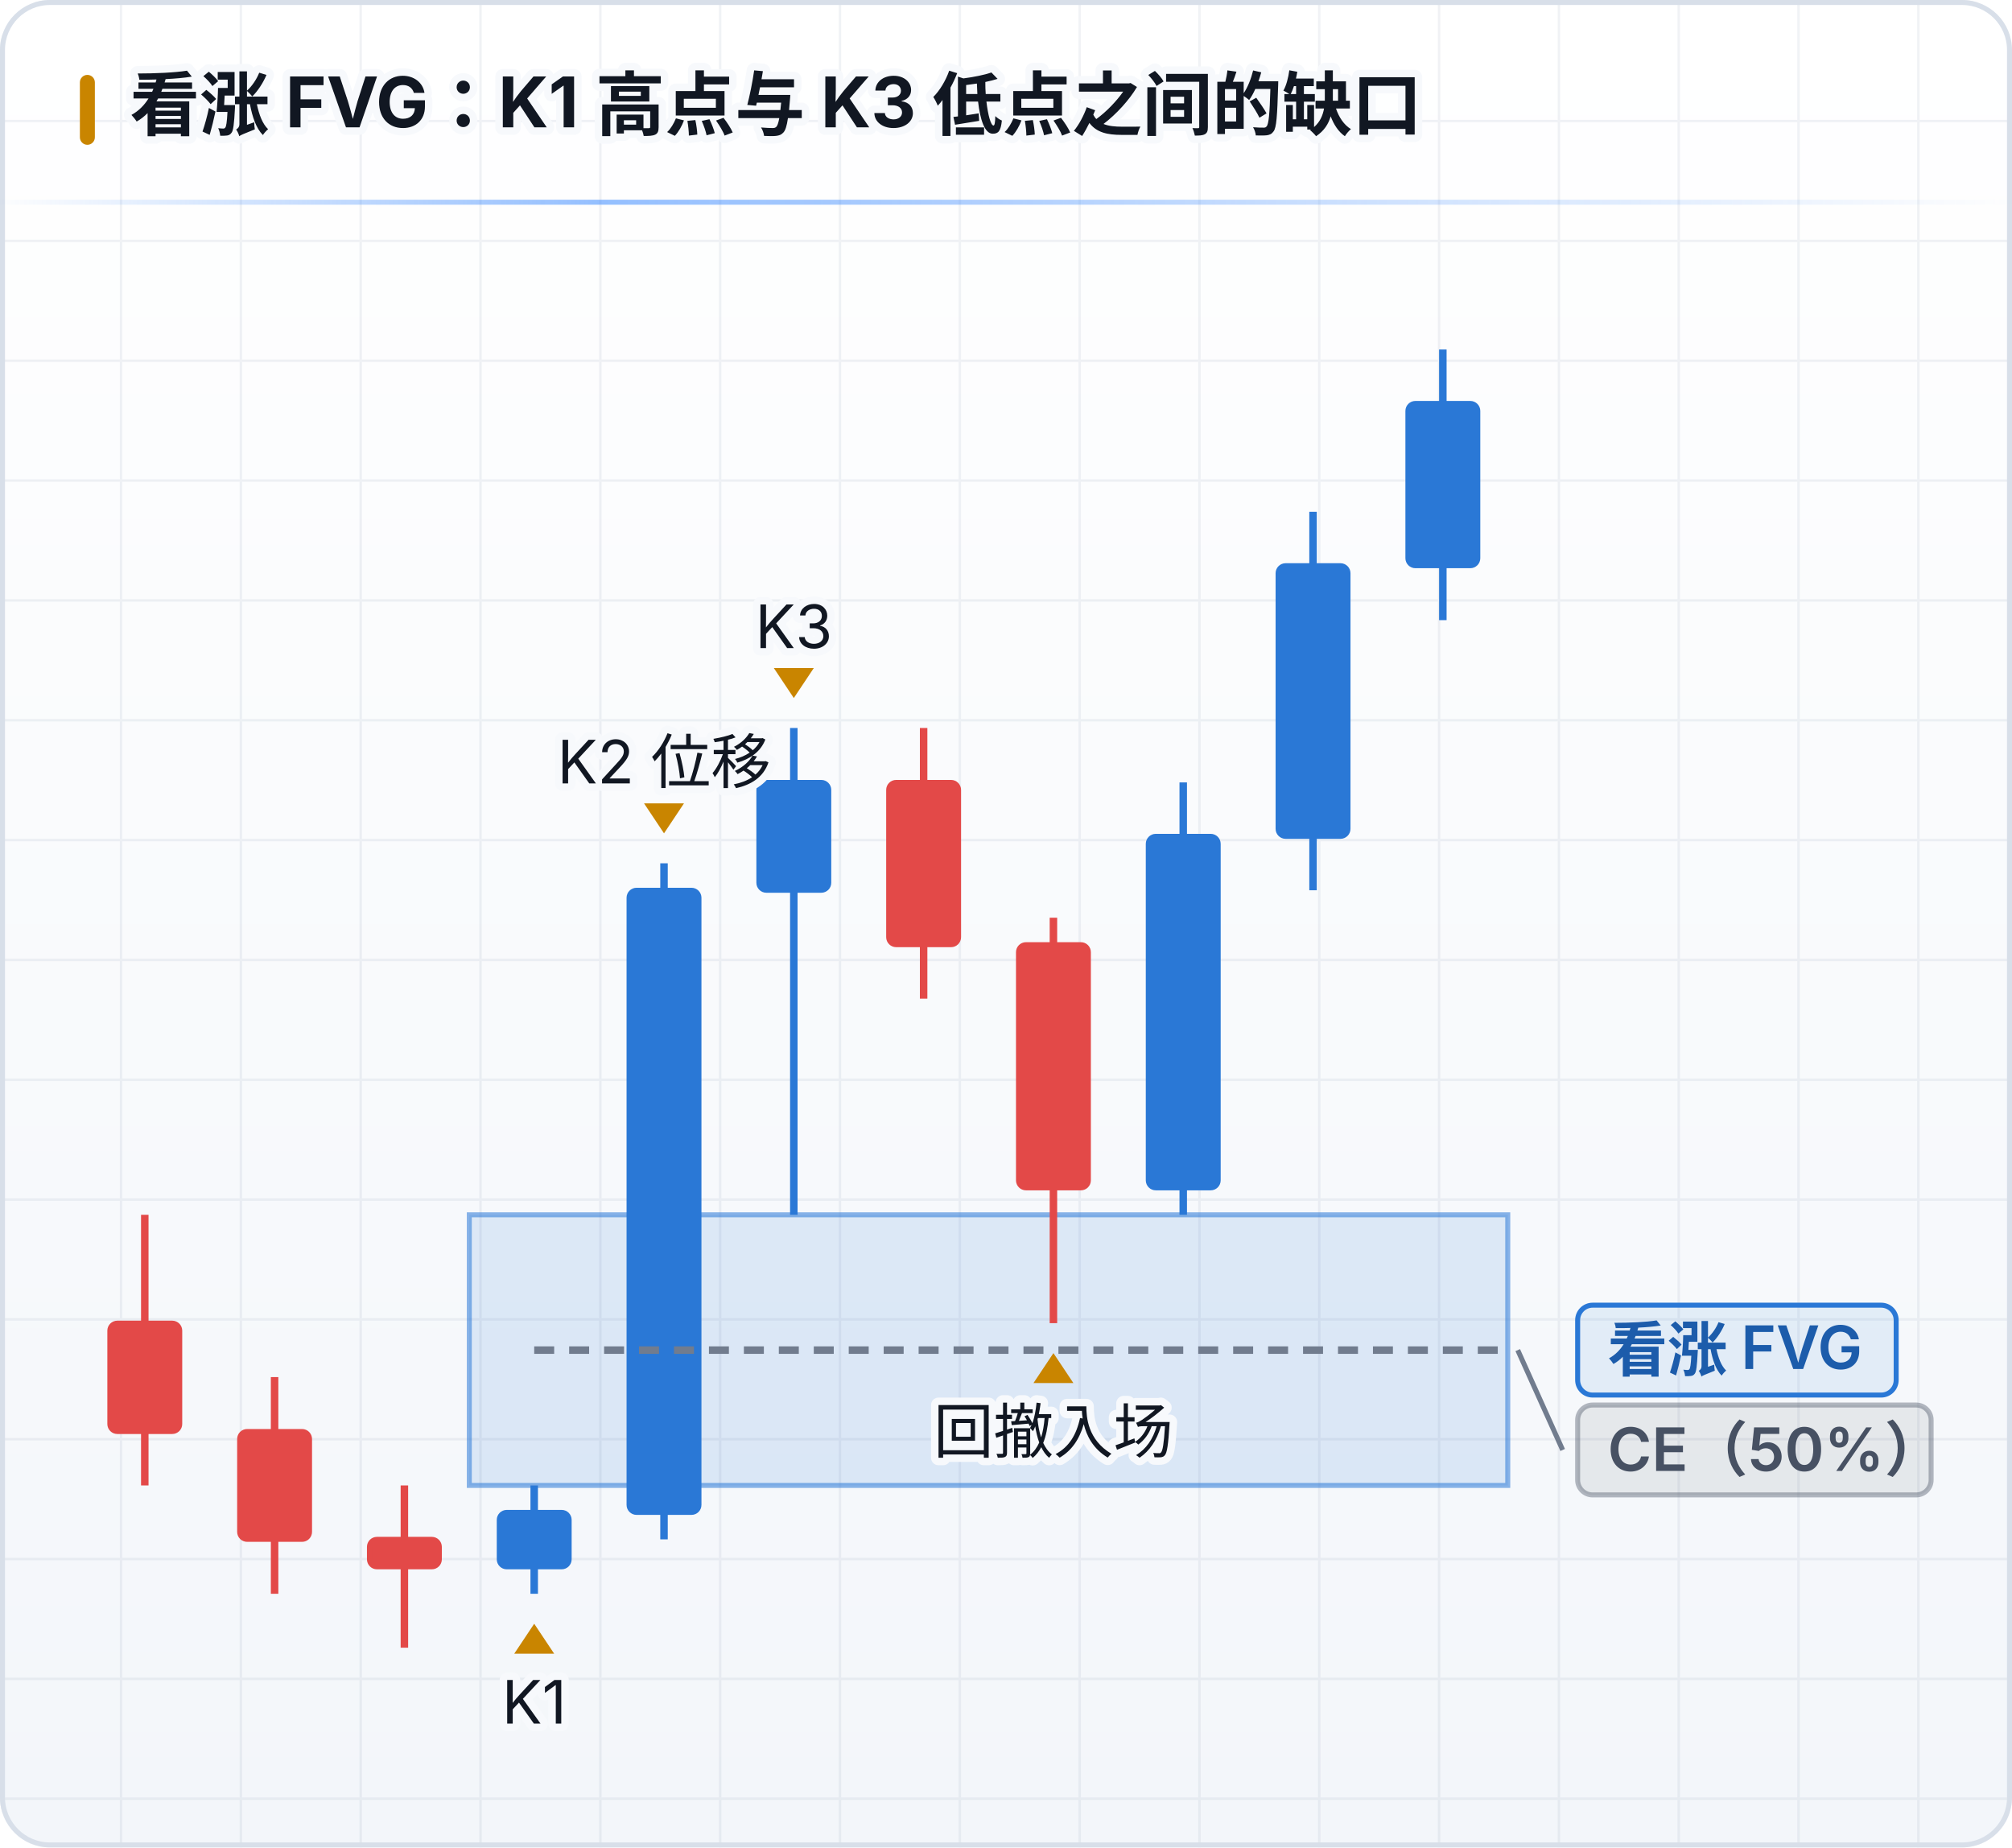
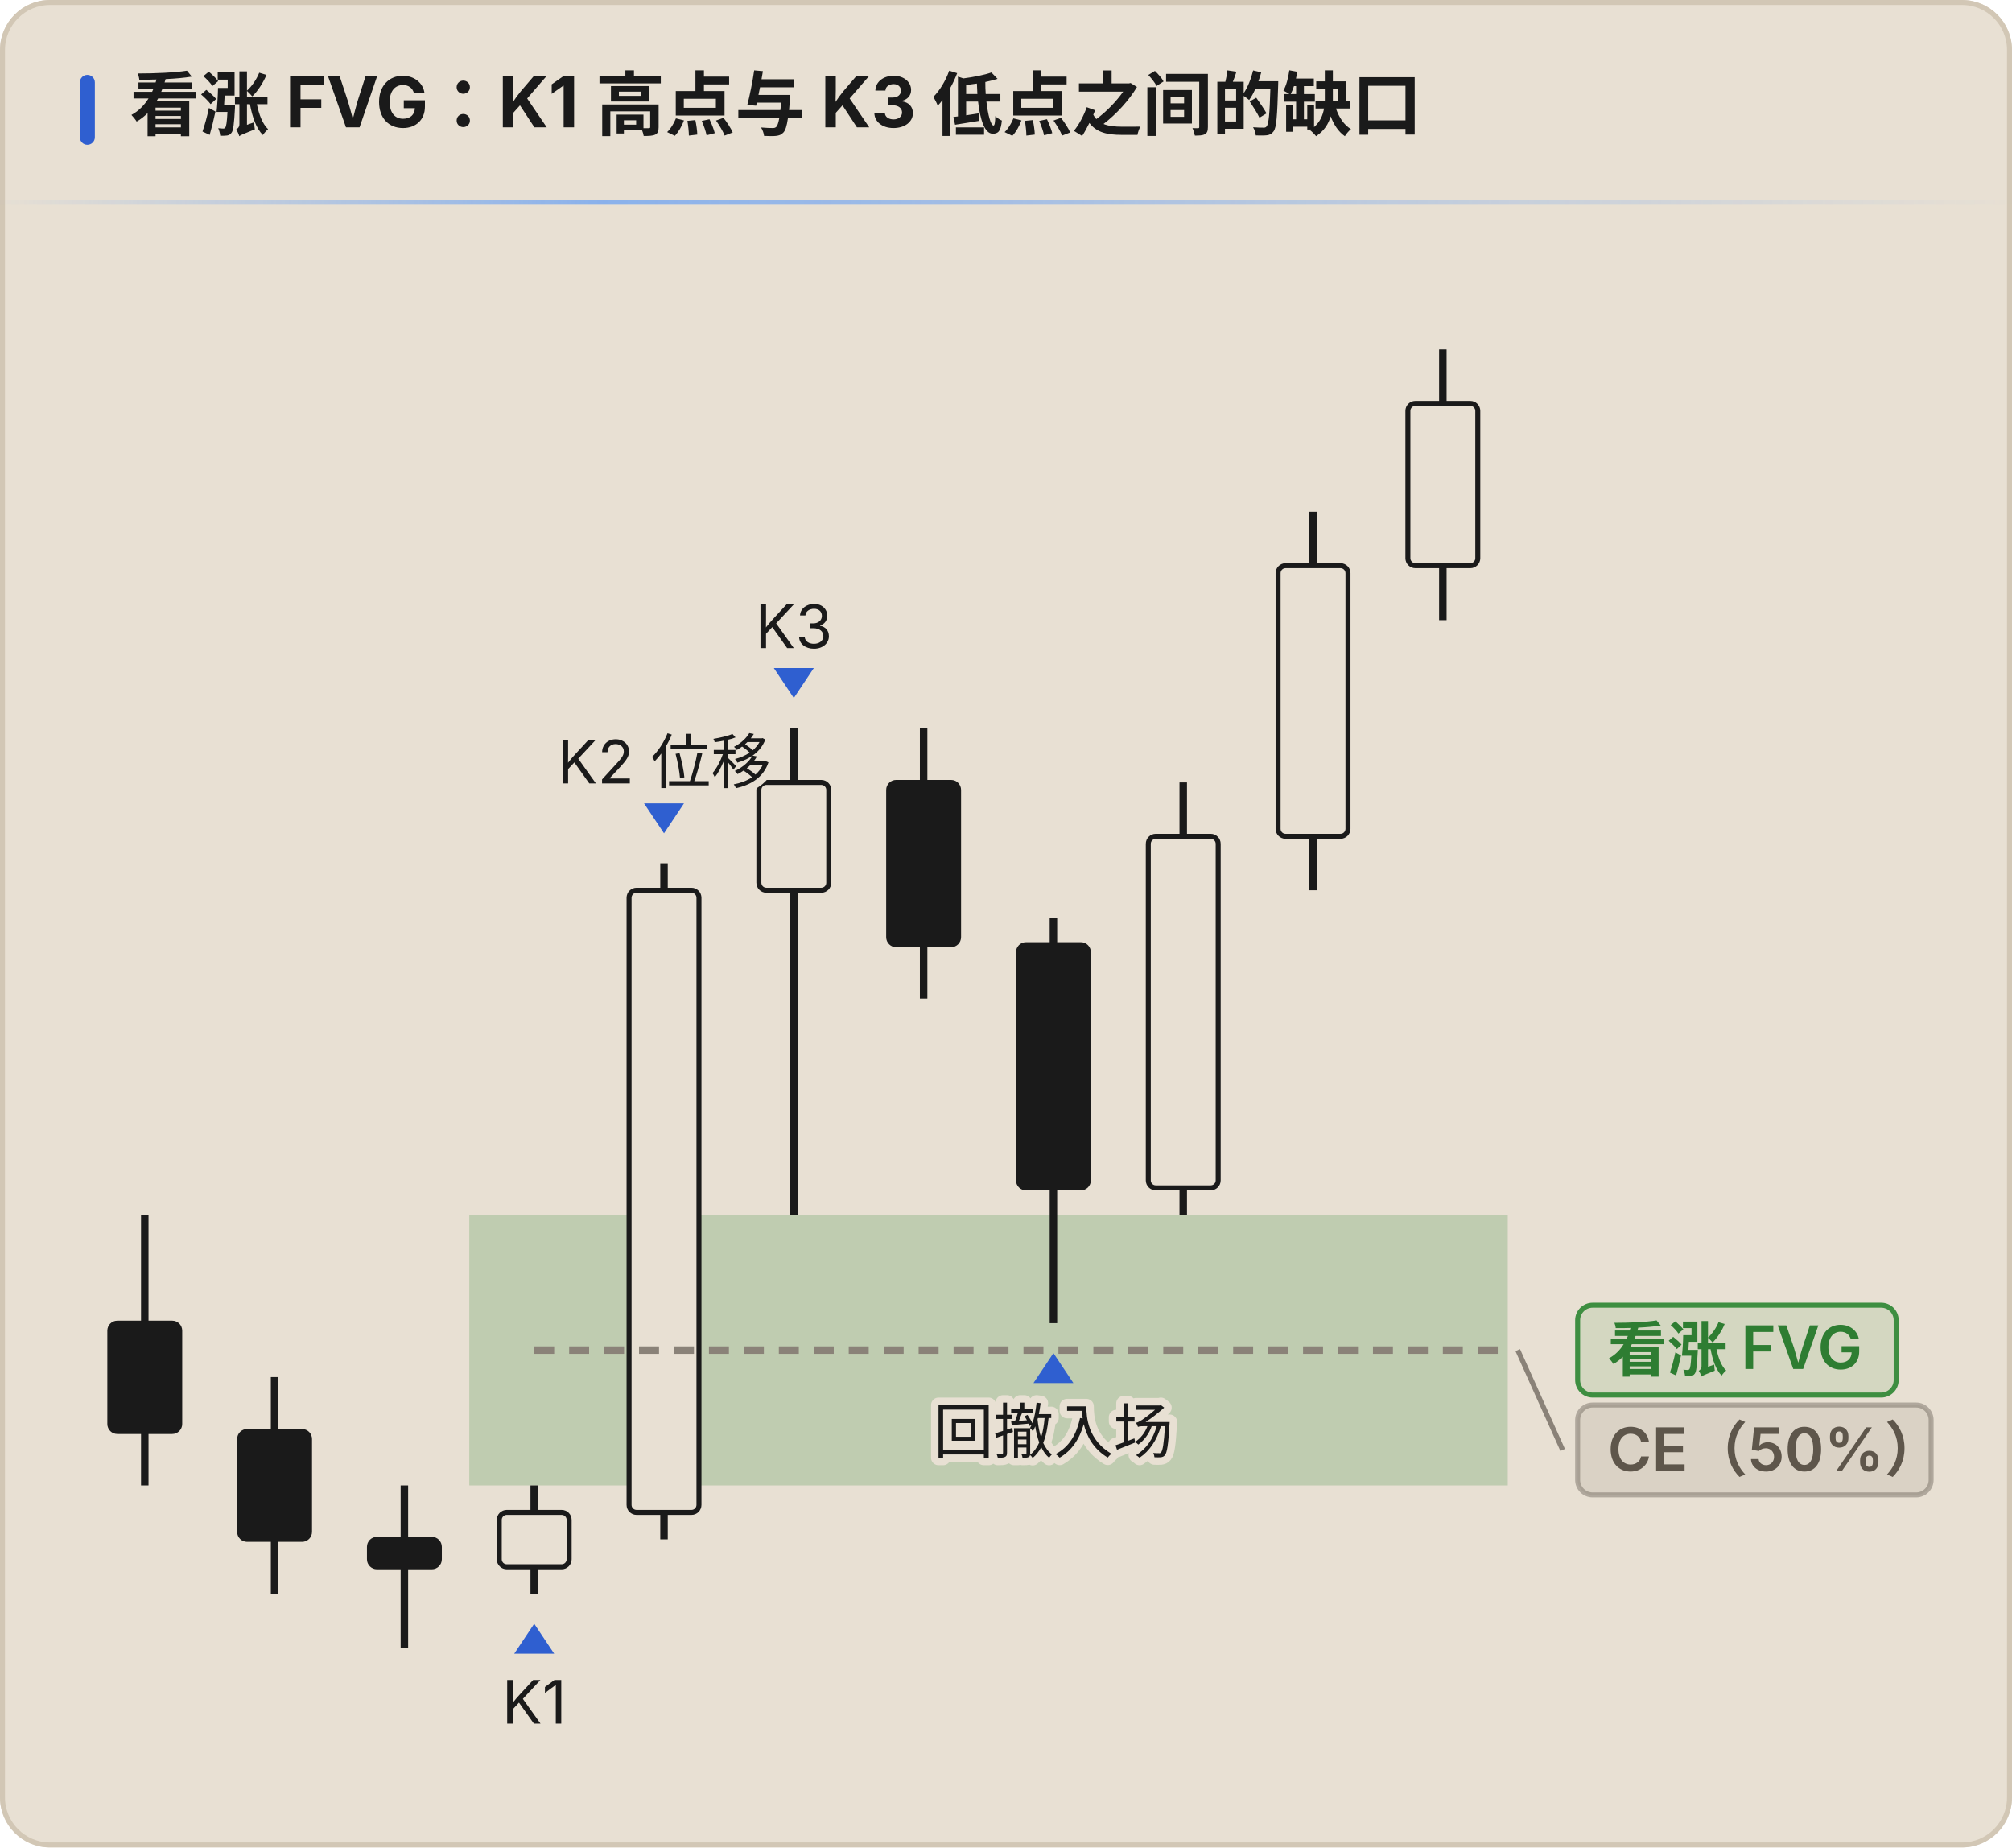
<svg xmlns="http://www.w3.org/2000/svg" width="403" height="370" viewBox="0 0 403 370" role="img" aria-label="看涨 FVG：K1 高点与 K3 低点之间的缺口">
  <style>
  .bg { fill: url(#bg); }
-   .bg-grid { stroke: rgba(28, 60, 110, 0.06); }
-   .frame { fill: none; stroke: #d8dfe9; }
-   .title-mark { fill: #c98500; }
-   .title { fill: #111722; font-weight: 650; font-size: 14px; }
-   text { font-family: -apple-system, BlinkMacSystemFont, 'PingFang SC', 'Microsoft YaHei', sans-serif; font-size: 12px; fill: #111722; paint-order: stroke; stroke: #f7f9fc; stroke-width: 3px; stroke-linejoin: round; }
-   .muted { fill: #475163; }
+   .bg-grid { stroke: none; }
+   .frame { fill: none; stroke: #d2c7b5; }
+   .title-mark { fill: #2f5fd0; }
+   .title { fill: #1a1a1a; font-weight: 650; font-size: 14px; }
+   text { font-family: -apple-system, BlinkMacSystemFont, 'PingFang SC', 'Microsoft YaHei', sans-serif; font-size: 12px; fill: #1a1a1a; paint-order: stroke; stroke: #e8e0d3; stroke-width: 3px; stroke-linejoin: round; }
+   .muted { fill: #5e564b; }
  .wick { stroke-width: 1.5; }
-   .up { fill: #2a78d6; stroke: #2a78d6; }
-   .down { fill: #e34948; stroke: #e34948; }
-   .z-bull { fill: rgba(42, 120, 214, 0.13); stroke: rgba(42, 120, 214, 0.55); }
-   .z-bear { fill: rgba(227, 73, 72, 0.11); stroke: rgba(227, 73, 72, 0.55); }
-   .z-neutral { fill: rgba(71, 81, 99, 0.09); stroke: rgba(71, 81, 99, 0.25); stroke-dasharray: 2 3; }
-   .z-accent { fill: rgba(212, 145, 34, 0.18); stroke: rgba(201, 133, 0, 0.75); }
-   .l-neutral { stroke: #717c8e; stroke-dasharray: 4 3; }
-   .l-stop { stroke: #e34948; stroke-dasharray: 6 3; }
-   .l-target { stroke: #2a78d6; stroke-dasharray: 6 3; }
-   .l-entry { stroke: #c98500; }
-   .bracket { stroke: #717c8e; fill: none; }
-   .grid { stroke: #e4e9f0; stroke-dasharray: 2 4; }
-   .tick { font-family: 'DIN Alternate', 'Bahnschrift', 'Roboto Condensed', sans-serif; font-size: 11px; fill: #717c8e; stroke: none; }
-   .arrow { fill: #c98500; stroke: none; }
+   .up { fill: #e8e0d3; stroke: #1a1a1a; }
+   .down { fill: #1a1a1a; stroke: #1a1a1a; }
+   .z-bull { fill: rgba(62, 142, 65, 0.24); stroke: none; }
+   .z-bear { fill: rgba(192, 80, 77, 0.24); stroke: none; }
+   .z-neutral { fill: rgba(94, 86, 75, 0.08); stroke: rgba(94, 86, 75, 0.3); stroke-dasharray: 2 3; }
+   .z-accent { fill: rgba(47, 95, 208, 0.24); stroke: none; }
+   .l-neutral { stroke: #8a8278; stroke-dasharray: 4 3; }
+   .l-stop { stroke: #c0504d; stroke-dasharray: 6 3; }
+   .l-target { stroke: #3e8e41; stroke-dasharray: 6 3; }
+   .l-entry { stroke: #2f5fd0; }
+   .bracket { stroke: #8a8278; fill: none; }
+   .grid { stroke: rgba(94, 86, 75, 0.12); stroke-dasharray: 2 4; }
+   .tick { font-family: 'DIN Alternate', 'Bahnschrift', 'Roboto Condensed', sans-serif; font-size: 11px; fill: #8a8278; stroke: none; }
+   .arrow { fill: #2f5fd0; stroke: none; }
  .tag rect { stroke-width: 1; }
  .tag text { stroke: none; font-weight: 600; }
-   .t-neutral rect { fill: rgba(71, 81, 99, 0.1); stroke: rgba(71, 81, 99, 0.4); }
-   .t-neutral text { fill: #475163; }
-   .t-stop rect, .t-bear rect { fill: rgba(227, 73, 72, 0.1); stroke: #e34948; }
-   .t-stop text, .t-bear text { fill: #c23a3a; }
-   .t-target rect, .t-bull rect { fill: rgba(42, 120, 214, 0.1); stroke: #2a78d6; }
-   .t-target text, .t-bull text { fill: #1c5cab; }
-   .t-entry rect, .t-accent rect { fill: rgba(212, 145, 34, 0.14); stroke: #c98500; }
-   .t-entry text, .t-accent text { fill: #8a5a0e; }
+   .t-neutral rect { fill: rgba(94, 86, 75, 0.1); stroke: rgba(94, 86, 75, 0.4); }
+   .t-neutral text { fill: #5e564b; }
+   .t-stop rect, .t-bear rect { fill: rgba(192, 80, 77, 0.12); stroke: #c0504d; }
+   .t-stop text, .t-bear text { fill: #a33a37; }
+   .t-target rect, .t-bull rect { fill: rgba(62, 142, 65, 0.12); stroke: #3e8e41; }
+   .t-target text, .t-bull text { fill: #2e7d32; }
+   .t-entry rect, .t-accent rect { fill: rgba(47, 95, 208, 0.1); stroke: #2f5fd0; }
+   .t-entry text, .t-accent text { fill: #24489e; }
  @media (prefers-color-scheme: dark) {
    .bg-grid { stroke: rgba(110, 160, 230, 0.06); }
    .frame { stroke: #1c2839; }
    .title-mark { fill: #f0b44c; }
    .title, text { fill: #e3eaf4; }
    text { stroke: #0a111d; }
    .muted { fill: #a0b0c5; }
-     .up { fill: #3d8bff; stroke: #3d8bff; }
-     .down { fill: #f2555f; stroke: #f2555f; }
-     .candles { filter: url(#glow); }
-     .z-bull { fill: rgba(61, 139, 255, 0.14); stroke: rgba(61, 139, 255, 0.6); }
-     .z-bear { fill: rgba(242, 85, 95, 0.13); stroke: rgba(242, 85, 95, 0.6); }
+     .up { fill: #0b1220; stroke: #c5d0de; }
+     .down { fill: #8a96a8; stroke: #8a96a8; }
+     .z-bull { fill: rgba(92, 191, 96, 0.24); }
+     .z-bear { fill: rgba(242, 85, 95, 0.24); }
    .z-neutral { fill: rgba(160, 176, 197, 0.08); stroke: rgba(160, 176, 197, 0.25); }
-     .z-accent { fill: rgba(240, 180, 76, 0.16); stroke: rgba(240, 180, 76, 0.75); }
+     .z-accent { fill: rgba(240, 180, 76, 0.24); }
    .l-neutral, .bracket { stroke: #8293ab; }
    .l-stop { stroke: #f2555f; }
-     .l-target { stroke: #3d8bff; }
+     .l-target { stroke: #5cbf60; }
    .l-entry { stroke: #f0b44c; }
    .grid { stroke: #182334; }
    .tick { fill: #70829b; }
    .arrow { fill: #f0b44c; }
    .t-neutral rect { fill: rgba(160, 176, 197, 0.1); stroke: rgba(160, 176, 197, 0.45); }
    .t-neutral text { fill: #c5d0de; }
    .t-stop rect, .t-bear rect { fill: rgba(242, 85, 95, 0.16); stroke: #f2555f; }
    .t-stop text, .t-bear text { fill: #ff8f98; }
-     .t-target rect, .t-bull rect { fill: rgba(61, 139, 255, 0.16); stroke: #3d8bff; }
-     .t-target text, .t-bull text { fill: #8cc3ff; }
+     .t-target rect, .t-bull rect { fill: rgba(92, 191, 96, 0.16); stroke: #5cbf60; }
+     .t-target text, .t-bull text { fill: #9fe0a2; }
    .t-entry rect, .t-accent rect { fill: rgba(240, 180, 76, 0.16); stroke: #f0b44c; }
    .t-entry text, .t-accent text { fill: #ffd38a; }
  }
</style>
  <defs>
    <linearGradient id="bg" x1="0" y1="0" x2="0" y2="1">
-       <stop offset="0" stop-color="#ffffff" />
-       <stop offset="1" stop-color="#f3f6fa" />
+       <stop offset="0" stop-color="#e8e0d3" />
+       <stop offset="1" stop-color="#e8e0d3" />
    </linearGradient>
    <linearGradient id="edge" x1="0" y1="0" x2="1" y2="0">
      <stop offset="0" stop-color="#3d8bff" stop-opacity="0" />
      <stop offset="0.3" stop-color="#3d8bff" stop-opacity="0.55" />
      <stop offset="1" stop-color="#3d8bff" stop-opacity="0" />
    </linearGradient>
    <pattern id="paper" width="24" height="24" patternUnits="userSpaceOnUse">
      <path class="bg-grid" d="M24 0H0V24" fill="none" />
    </pattern>
    <filter id="glow" x="-50%" y="-10%" width="200%" height="120%">
      <feGaussianBlur stdDeviation="2.2" result="b" />
      <feMerge>
        <feMergeNode in="b" />
        <feMergeNode in="SourceGraphic" />
      </feMerge>
    </filter>
    <style>@media (prefers-color-scheme: dark) { #bg stop:first-child { stop-color: #0f1828; } #bg stop:last-child { stop-color: #070c16; } }</style>
  </defs>
  <rect class="bg" width="403" height="370" rx="10" />
  <rect width="403" height="370" rx="10" fill="url(#paper)" />
  <rect class="frame" x="0.5" y="0.5" width="402" height="369" rx="9.5" />
  <rect fill="url(#edge)" x="0" y="40" width="403" height="1" />
  <rect class="title-mark" x="16" y="15" width="3" height="14" rx="1.5" />
  <text class="title" x="26" y="26">看涨 FVG：K1 高点与 K3 低点之间的缺口</text>
  <rect class="z-bull" x="94" y="243.3" width="208" height="54.2" />
  <g class="candles">
    <line class="wick down" x1="29" x2="29" y1="243.3" y2="297.5" />
    <rect class="down" x="22" y="265" width="14" height="21.7" rx="1.5" />
    <line class="wick down" x1="55" x2="55" y1="275.8" y2="319.2" />
    <rect class="down" x="48" y="286.7" width="14" height="21.6" rx="1.5" />
    <line class="wick down" x1="81" x2="81" y1="297.5" y2="330" />
    <rect class="down" x="74" y="308.3" width="14" height="5.5" rx="1.5" />
    <line class="wick up" x1="107" x2="107" y1="297.5" y2="319.2" />
    <rect class="up" x="100" y="302.9" width="14" height="10.9" rx="1.5" />
    <line class="wick up" x1="133" x2="133" y1="172.9" y2="308.3" />
    <rect class="up" x="126" y="178.3" width="14" height="124.6" rx="1.5" />
    <line class="wick up" x1="159" x2="159" y1="145.8" y2="243.3" />
    <rect class="up" x="152" y="156.7" width="14" height="21.6" rx="1.5" />
    <line class="wick down" x1="185" x2="185" y1="145.8" y2="200" />
    <rect class="down" x="178" y="156.7" width="14" height="32.5" rx="1.5" />
    <line class="wick down" x1="211" x2="211" y1="183.8" y2="265" />
    <rect class="down" x="204" y="189.2" width="14" height="48.7" rx="1.5" />
    <line class="wick up" x1="237" x2="237" y1="156.7" y2="243.3" />
    <rect class="up" x="230" y="167.5" width="14" height="70.4" rx="1.5" />
    <line class="wick up" x1="263" x2="263" y1="102.5" y2="178.3" />
    <rect class="up" x="256" y="113.3" width="14" height="54.2" rx="1.5" />
    <line class="wick up" x1="289" x2="289" y1="70" y2="124.2" />
    <rect class="up" x="282" y="80.8" width="14" height="32.5" rx="1.5" />
  </g>
  <line class="l-neutral" x1="107" x2="302" y1="270.4" y2="270.4" stroke-width="1.5" />
  <g class="tag t-bull">
    <rect x="316" y="261.4" width="63.8" height="18" rx="3" />
    <text x="322" y="270.4" dy="0.35em">看涨 FVG</text>
  </g>
  <path class="bracket" d="M304,270.4 L313,290.4" />
  <g class="tag t-neutral">
    <rect x="316" y="281.4" width="70.8" height="18" rx="3" />
    <text x="322" y="290.4" dy="0.35em">CE（50%）</text>
  </g>
  <path class="arrow" d="M107,325.2 l-4,6 h8 z" />
  <text x="107" y="345.2" text-anchor="middle">K1</text>
  <path class="arrow" d="M133,166.9 l-4,-6 h8 z" />
  <text x="133" y="156.9" text-anchor="middle">K2 位移</text>
  <path class="arrow" d="M159,139.8 l-4,-6 h8 z" />
  <text x="159" y="129.8" text-anchor="middle">K3</text>
  <path class="arrow" d="M211,271 l-4,6 h8 z" />
  <text x="211" y="291" text-anchor="middle">回撤入场</text>
</svg>
